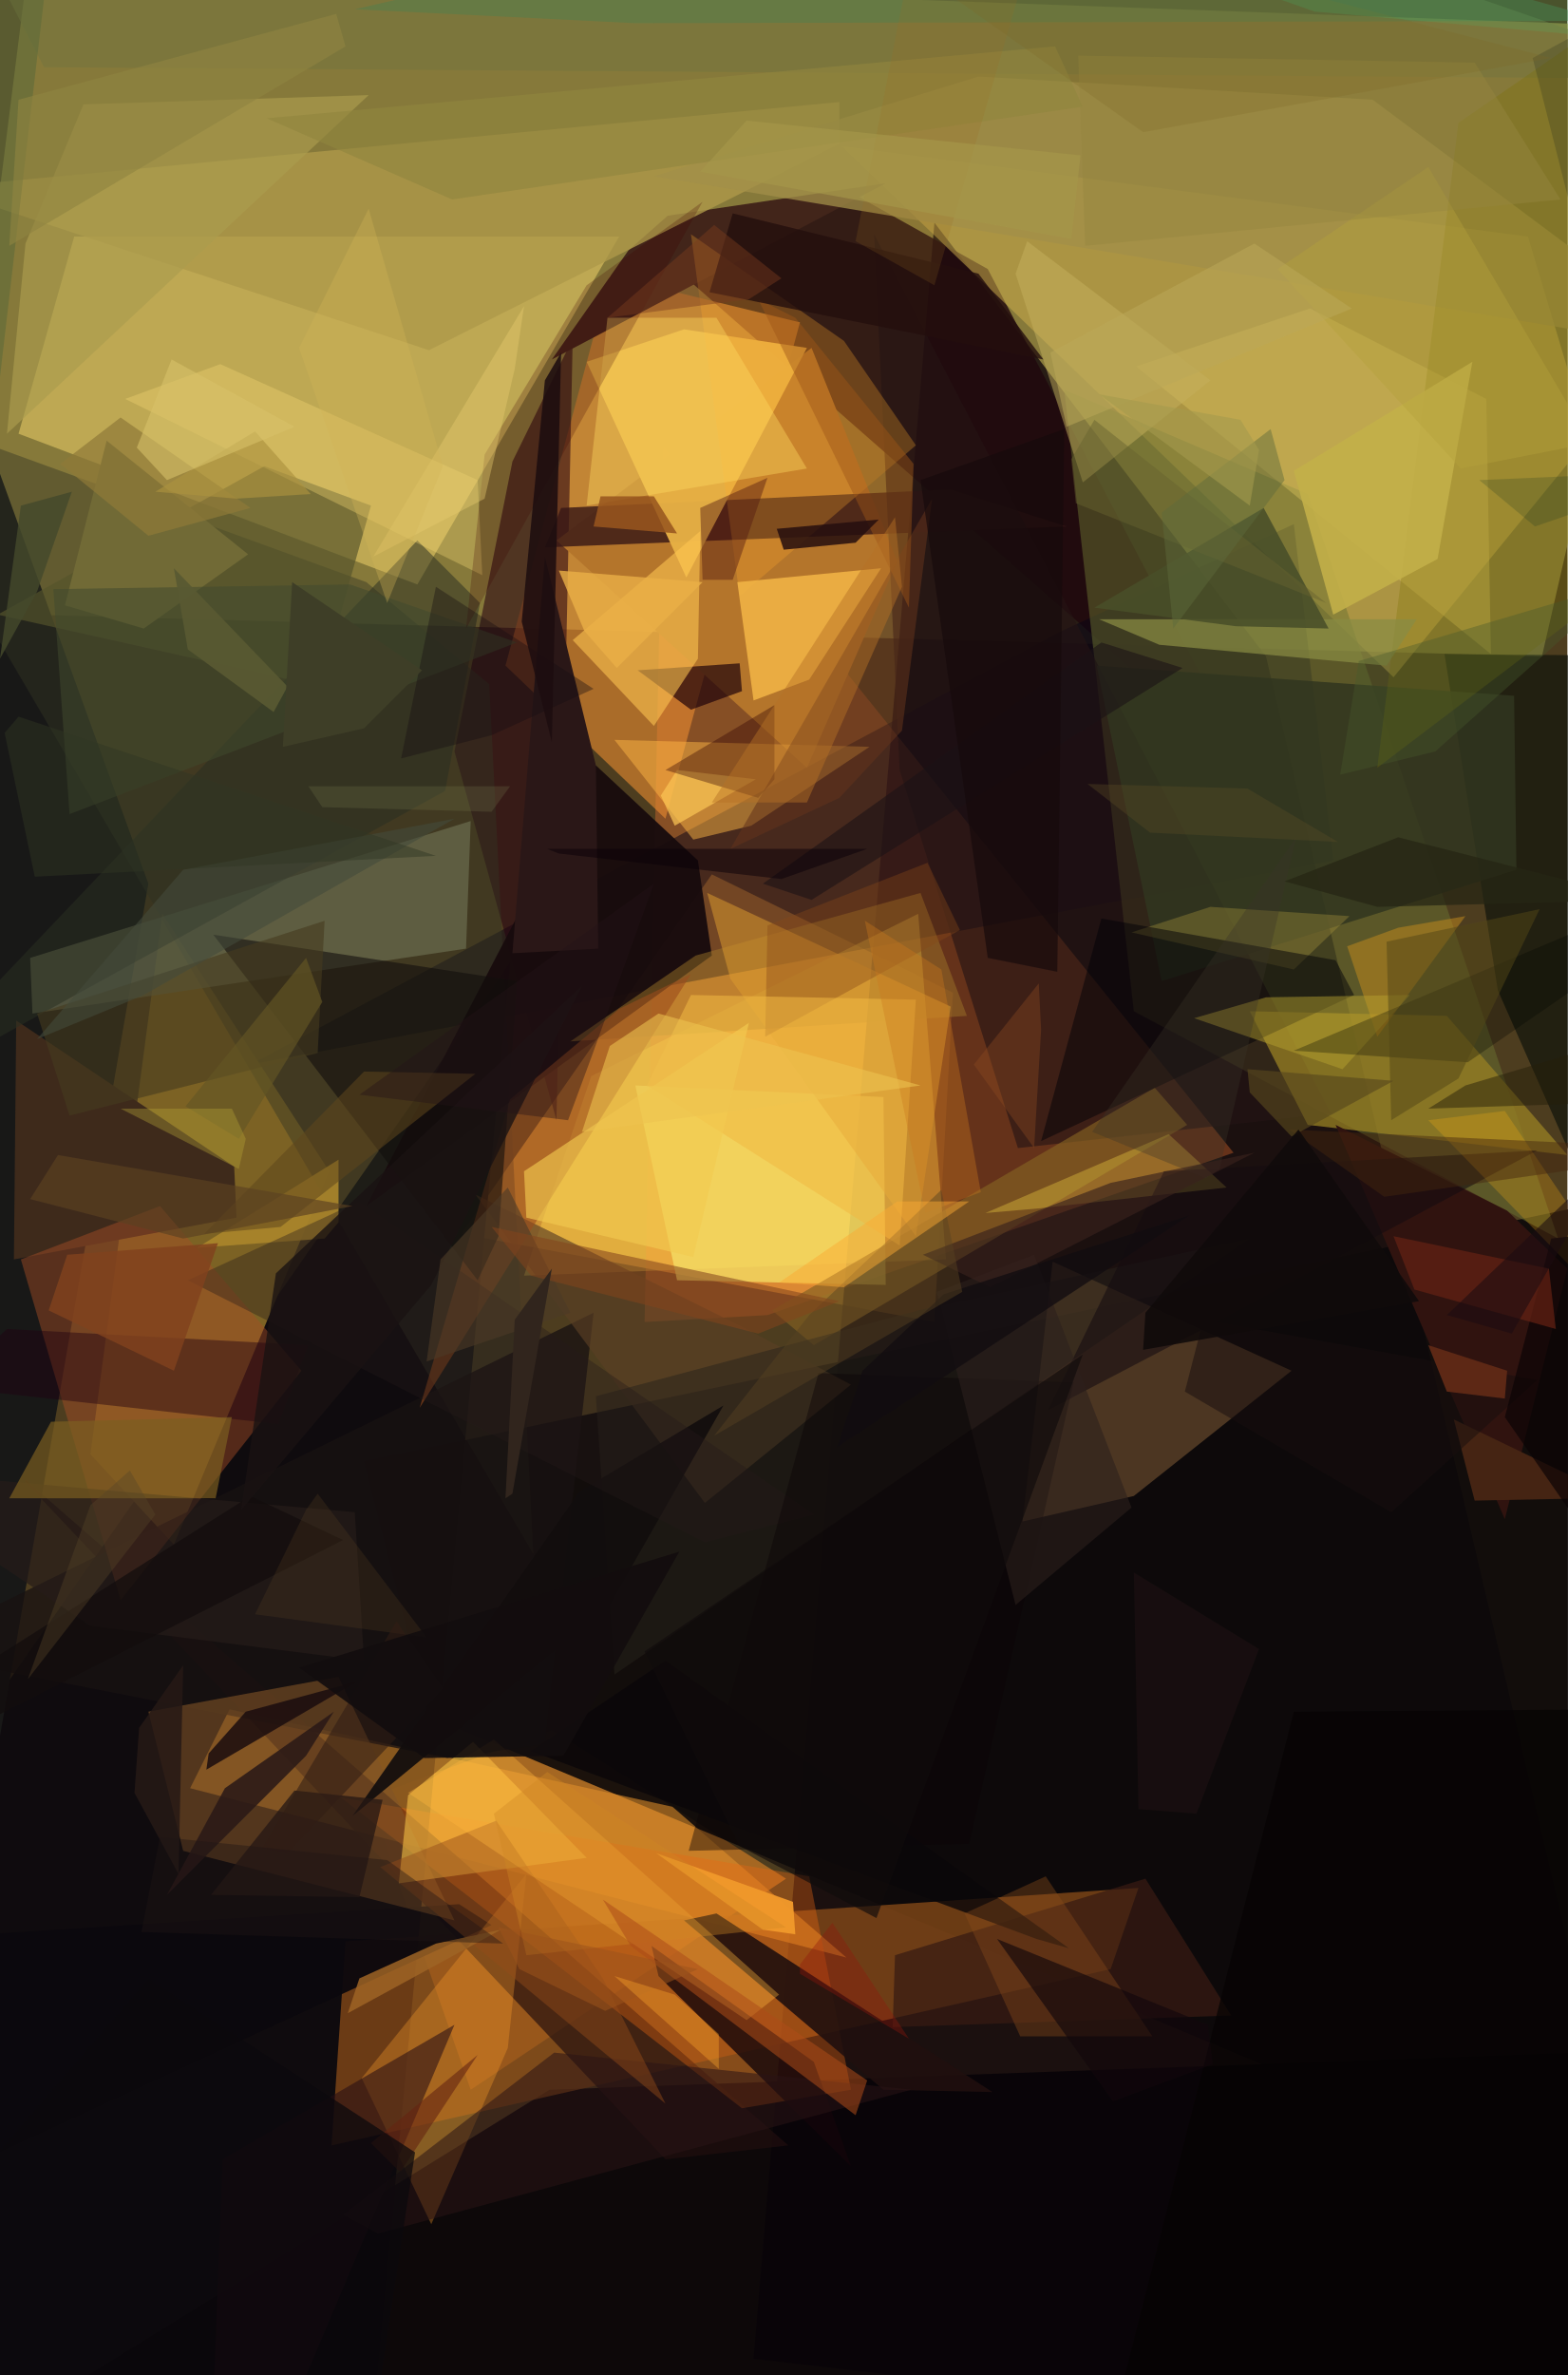
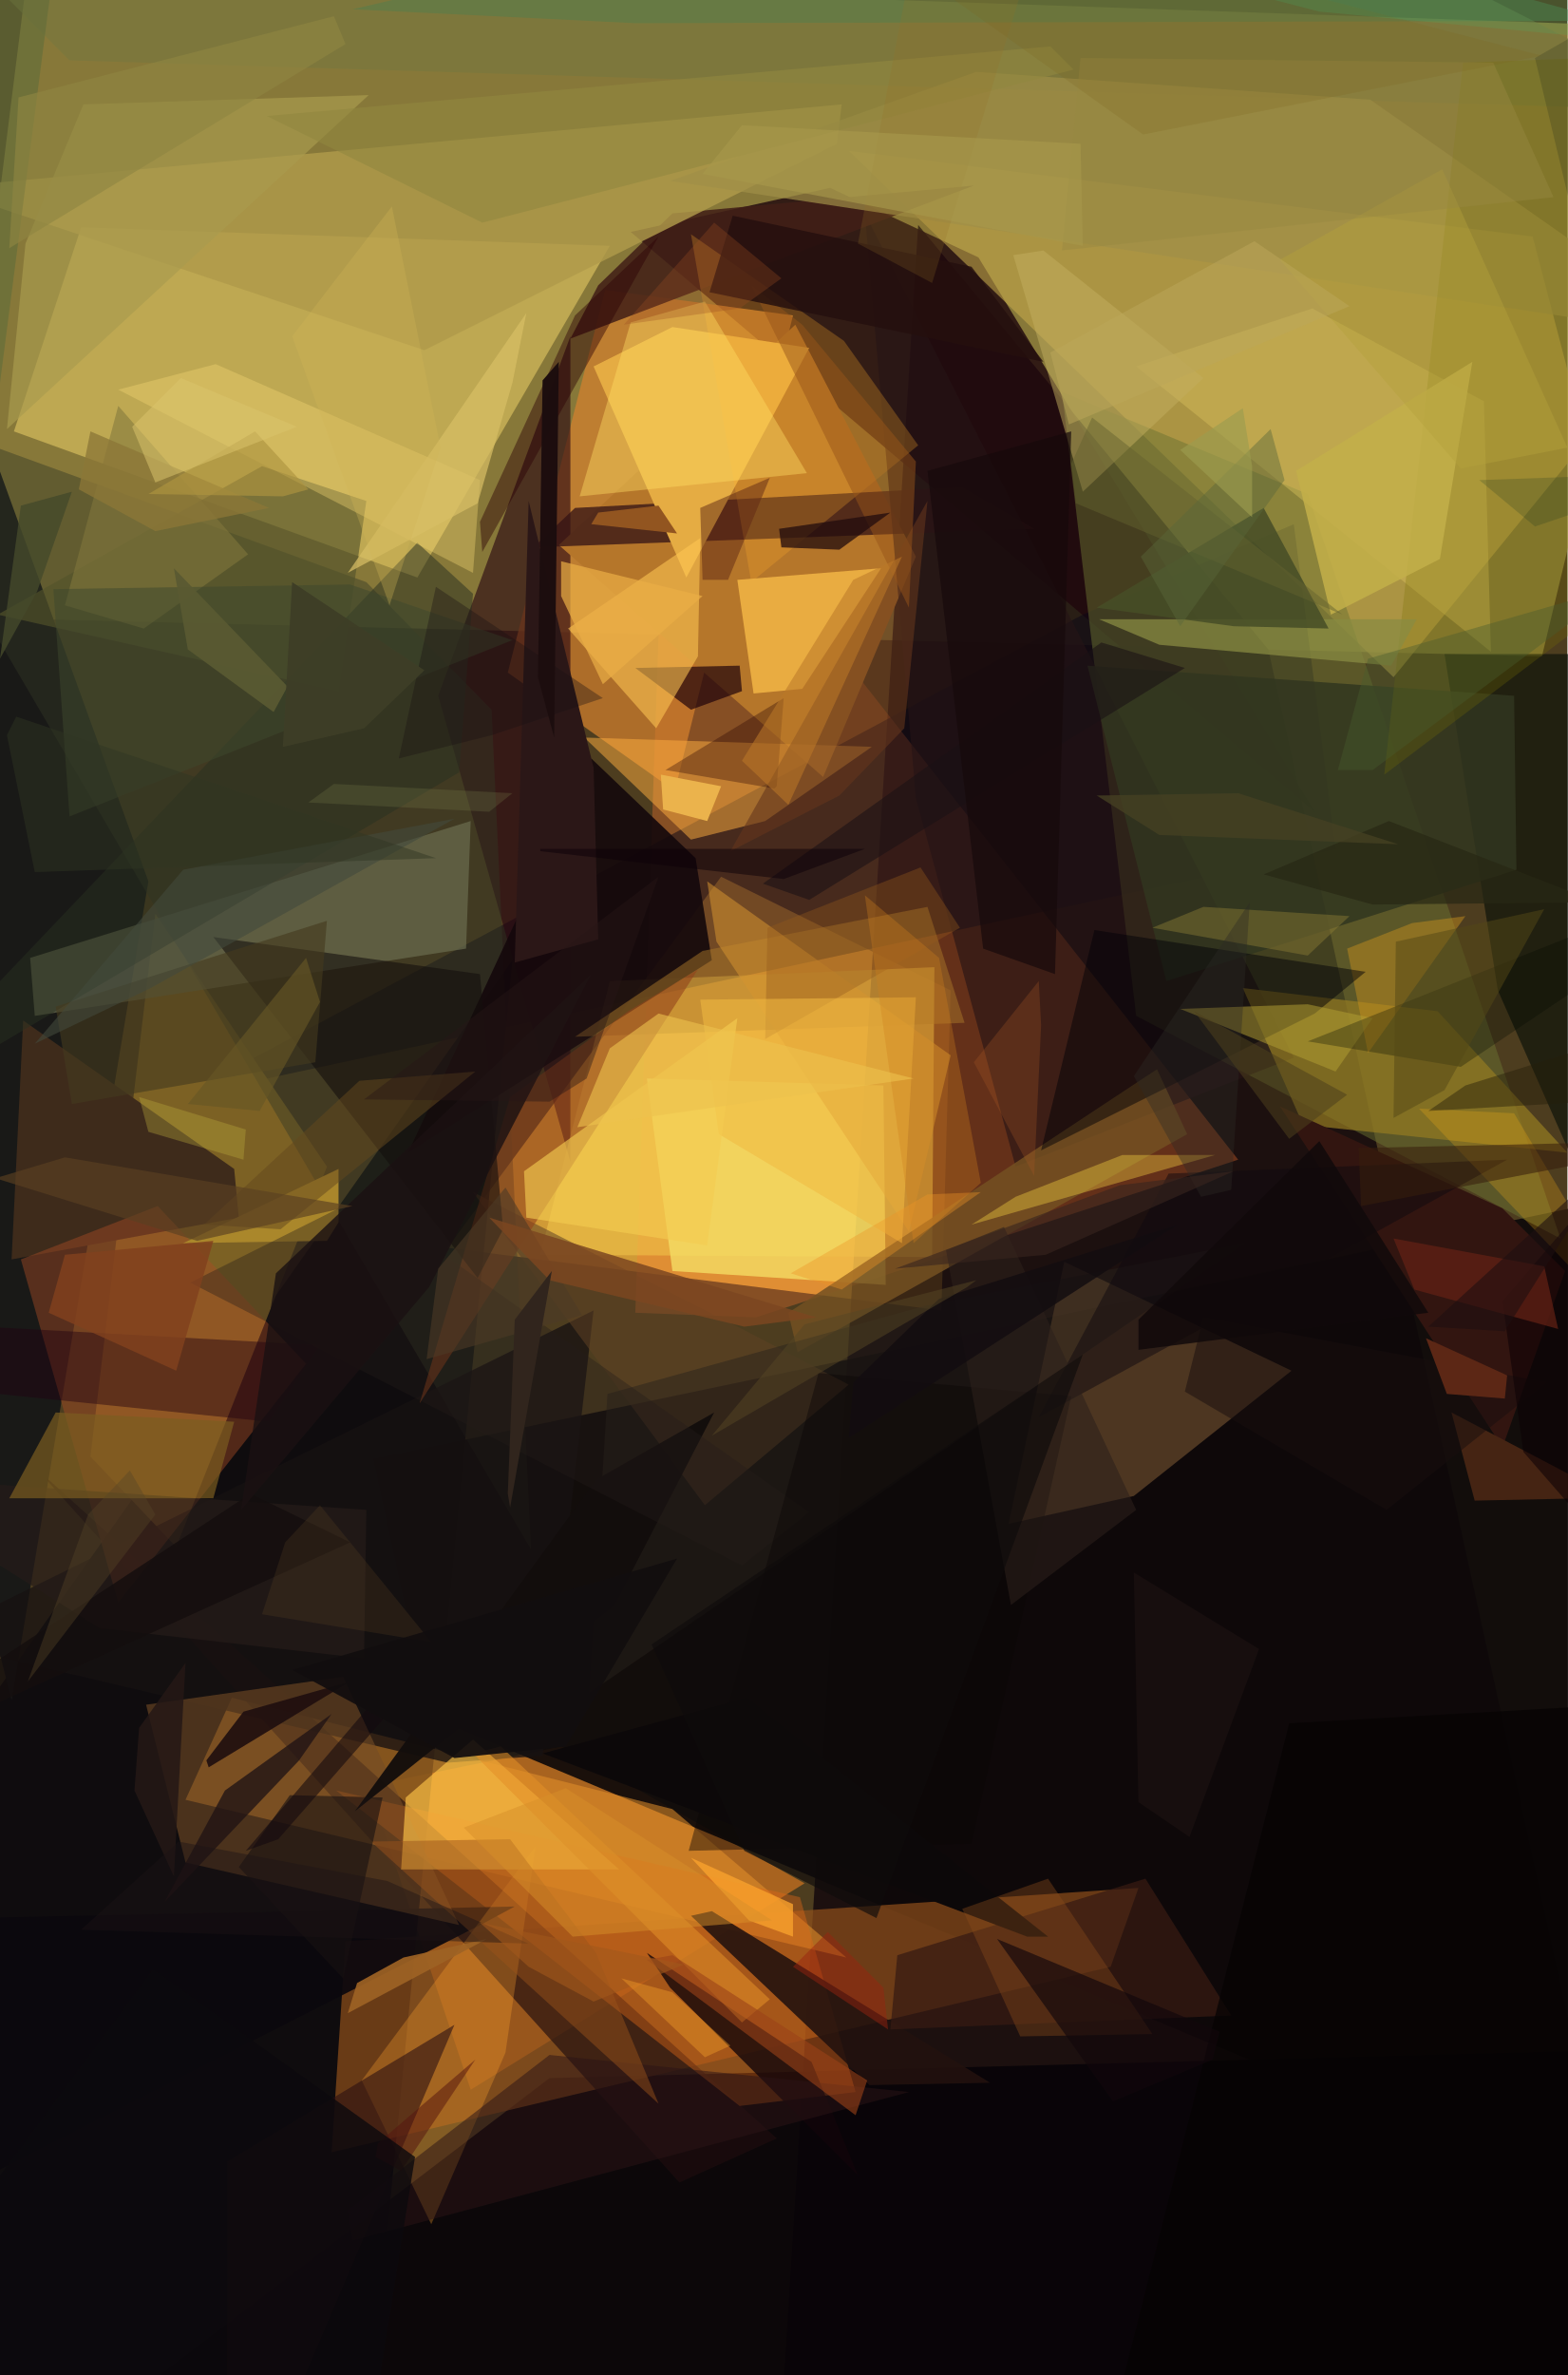
<svg xmlns="http://www.w3.org/2000/svg" width="676" height="1024" viewBox="0 0 169 256">
  <rect width="169" height="256" fill="#4d3d1f" />
-   <polygon points="166.25,70.75 -5.75,66 3,-3.5 181.75,3" fill="#a99e4a" fill-opacity="0.62" />
-   <polygon points="102.75,107 76.75,94.25 49.75,133 100.75,142.5" fill="#ffb33d" fill-opacity="0.722" />
-   <polygon points="182.25,266 136.5,70.75 100.75,24 81.25,254.25" fill="#0e030b" fill-opacity="0.776" />
-   <polygon points="50.75,225.25 84.75,202.5 59.5,186.5 39.75,193.75" fill="#d77f25" fill-opacity="0.639" />
-   <polygon points="55,103.75 39.25,271.25 -13.75,263.75 -15.5,204.75" fill="#0b080d" fill-opacity="0.941" />
-   <polygon points="82.75,141.75 69.5,142.5 71.5,48 133,124.25" fill="#f67430" fill-opacity="0.337" />
-   <polygon points="46.25,185 39.25,157.5 170.75,130 170.75,237" fill="#0c0809" fill-opacity="0.894" />
-   <polygon points="-3,263.75 59.25,225.25 184.5,220.75 166.75,271.5" fill="#080408" fill-opacity="0.925" />
-   <polygon points="135.25,83.75 73.75,29.75 91.75,20.75 106.5,29" fill="#20070d" fill-opacity="0.808" />
-   <polygon points="45,63 2,46.75 8,25.5 66.75,25.5" fill="#efd269" fill-opacity="0.533" />
-   <polygon points="114.5,68 139.5,56.5 143.75,92.75 27,114.75" fill="#070416" fill-opacity="0.49" />
-   <polygon points="65.75,29.75 86.25,34.75 71.75,88.25 54.5,71.75" fill="#ee8e31" fill-opacity="0.576" />
-   <polygon points="90.75,15.75 164.75,25.5 171.25,47.25 150.25,73" fill="#cdae4c" fill-opacity="0.518" />
-   <polygon points="49,81 60,120.75 61.75,36.5 55.25,49.75" fill="#260111" fill-opacity="0.561" />
-   <polygon points="99,98.5 63.75,116 56.5,137.5 102,135.75" fill="#ffd64c" fill-opacity="0.408" />
-   <polygon points="37.25,209.25 35.75,231.25 119.75,212.25 122.75,203.5" fill="#925019" fill-opacity="0.698" />
-   <polygon points="168,133.5 122.25,109 114.75,42 141,53.25" fill="#6a7232" fill-opacity="0.494" />
-   <polygon points="72.5,194.75 91.25,211 20.5,192.75 24.75,184.25" fill="#e2902b" fill-opacity="0.569" />
-   <polygon points="96.75,60.5 87,82.75 60,58.25 87.5,37.5" fill="#b4752b" />
-   <polygon points="9.75,156.75 17.5,98.5 35.5,126.25 18.75,166.5" fill="#7c6224" />
-   <polygon points="-7,31.75 16,95.25 -0.5,190 -9,108" fill="#181817" />
-   <polygon points="110.25,164 113.5,136 139.25,147.75 122.25,161.25" fill="#8c653a" fill-opacity="0.502" />
-   <polygon points="180.5,149.75 161.5,106.75 155.75,70.5 184.5,70.75" fill="#040c07" fill-opacity="0.58" />
-   <polygon points="115,56.75 58.75,59 60.5,54.75 102.5,52.75" fill="#371716" fill-opacity="0.804" />
-   <polygon points="52.75,73.75 57.5,167.5 -15.5,42.75 39.5,62.75" fill="#333624" fill-opacity="0.435" />
-   <polygon points="97,83 109.75,123.75 143.5,120 94.25,25.25" fill="#251415" fill-opacity="0.612" />
-   <polygon points="72,23.25 95.5,19.75 59.5,38.75 67.75,27" fill="#42251a" />
-   <polygon points="156,109.5 169,124.5 141,121.25 134.75,109" fill="#957d23" fill-opacity="0.773" />
-   <polygon points="64.25,82.5 39.5,130 76.75,103 75.25,92.75" fill="#170b0d" fill-opacity="0.953" />
-   <polygon points="2.75,159.5 2.75,159.75 71.75,232.75 85,231.25" fill="#220e0e" fill-opacity="0.667" />
-   <polygon points="93.75,80.5 81,89 74.75,90.5 66.25,79.75" fill="#ffb845" fill-opacity="0.486" />
-   <polygon points="-6.75,20.25 90.5,11 90.5,15.5 46.25,37.75" fill="#ae9949" fill-opacity="0.792" />
-   <polygon points="87,37.5 73.75,35.5 63.25,39 74,62.25" fill="#e7b045" fill-opacity="0.965" />
-   <polygon points="162.25,163.75 144,121.25 162.5,130.5 169,136.75" fill="#30130f" />
-   <polygon points="50.25,102.25 50.75,88.5 3.25,103.25 3.5,109.25" fill="#6f7354" fill-opacity="0.631" />
-   <polygon points="75,103 61.5,112.25 104.25,109.5 99.25,96.25" fill="#a07829" fill-opacity="0.471" />
-   <polygon points="91,36.75 98.75,48 79.75,64.25 74.5,25.25" fill="#ffab2b" fill-opacity="0.278" />
-   <polygon points="163.5,93.75 163.25,75 118.25,71.75 125.25,105.75" fill="#31351f" fill-opacity="0.851" />
-   <polygon points="80,227.25 36.75,193.75 87.25,202.25 91.75,225.25" fill="#e86613" fill-opacity="0.365" />
-   <polygon points="81.25,75.5 87.25,73.25 95,61.25 79.5,62.75" fill="#f0b345" fill-opacity="0.894" />
-   <polygon points="58.75,188 64,141.5 -10.5,178 48.25,189.5" fill="#181111" fill-opacity="0.769" />
-   <polygon points="80,143 51.25,128.75 76,162 91.75,149.25" fill="#5a3f24" fill-opacity="0.647" />
-   <polygon points="184.5,8.5 4.75,7.25 -4.75,-11.25 152.75,-2.5" fill="#73753e" fill-opacity="0.518" />
-   <polygon points="53,207.5 -5,234.25 -9.75,209 49.5,205.25" fill="#0b080d" fill-opacity="0.945" />
-   <polygon points="56.75,202 54.75,220.75 46.5,239.75 39,224" fill="#fc9e2d" fill-opacity="0.329" />
-   <polygon points="70.5,19 184.5,38 148,10.75 105.5,8.25" fill="#a28f48" fill-opacity="0.749" />
-   <polygon points="1.5,135.75 25.5,131.25 25.25,125.75 1.75,110" fill="#3e2a1b" />
-   <polygon points="160.25,43 141.25,33.25 122.5,39.5 160.75,70.5" fill="#dac15c" fill-opacity="0.424" />
-   <polygon points="-0.25,66.25 34.5,74 40,54.5 28.5,50.25" fill="#55542b" fill-opacity="0.659" />
-   <polygon points="87.75,222.25 70.25,209.75 71,213 91.75,233.5" fill="#130509" fill-opacity="0.78" />
-   <polygon points="95.25,118.25 95.5,138.5 73,138 68.5,117" fill="#f4e167" fill-opacity="0.741" />
-   <polygon points="66.75,108.75 55,118.5 45.25,151.75 74.5,105" fill="#9a4c1d" fill-opacity="0.576" />
-   <polygon points="77.25,206.25 73.75,207 95.25,225.25 107,225.5" fill="#200f0e" fill-opacity="0.894" />
-   <polygon points="13,172.5 2.25,135.75 17.25,130 32.5,147.75" fill="#a54c25" fill-opacity="0.459" />
-   <polygon points="180.75,-3 172.25,64.75 148.5,82.75 157.25,13.25" fill="#7b7000" fill-opacity="0.286" />
-   <polygon points="87.75,145 128,121.25 124.5,117.25 83.25,141.25" fill="#836022" fill-opacity="0.667" />
-   <polygon points="19.75,199.5 49,207 36.5,180.75 16,184.5" fill="#815427" fill-opacity="0.6" />
-   <polygon points="125,69.5 149.5,71.75 152.75,66.75 118.5,66.75" fill="#898b43" fill-opacity="0.718" />
-   <polygon points="48,85.25 -12.25,118.5 45,58.25 51.75,65" fill="#293021" fill-opacity="0.518" />
-   <polygon points="55.75,105.75 23,100.75 51.5,138 53.75,133.25" fill="#120e0d" fill-opacity="0.588" />
-   <polygon points="-6,149.5 0.75,143.25 33.25,145 30,153.5" fill="#220012" fill-opacity="0.439" />
-   <polygon points="0.75,46.75 2.75,26.25 9,11.25 39.75,10.25" fill="#aa9b4e" fill-opacity="0.675" />
-   <polygon points="123.5,202.5 96.5,210.75 96.25,218.5 132.75,217.25" fill="#371a13" fill-opacity="0.729" />
-   <polygon points="99,141.25 134.75,133.5 66.25,180.5 64.25,150.5" fill="#27221b" fill-opacity="0.498" />
-   <polygon points="74.5,76.5 68.75,72.25 79.75,71.5 80,74.5" fill="#1c0009" fill-opacity="0.678" />
-   <polygon points="75.25,71 75.5,57.25 61.75,69 70.5,78.25" fill="#ffc653" fill-opacity="0.576" />
-   <polygon points="118.75,69.25 82.25,95.25 87.5,97 127.5,72" fill="#1a1215" fill-opacity="0.58" />
-   <polygon points="158,98.75 150.75,100 145.25,102 148.5,111.75" fill="#c68b1d" fill-opacity="0.498" />
-   <polygon points="29.75,263.75 22.5,271.5 24,232.75 49,218.25" fill="#260d14" fill-opacity="0.557" />
-   <polygon points="13.5,43 52,62 51.5,51.75 23.75,39.25" fill="#f4d773" fill-opacity="0.349" />
-   <polygon points="90.5,86 97.25,78.75 100.5,53.75 78.75,91.5" fill="#63331c" fill-opacity="0.553" />
-   <polygon points="36.5,131.75 35,133.5 21.25,134.5 36.5,125" fill="#aa852b" fill-opacity="0.914" />
-   <polygon points="9.75,175.25 39.25,179 38.25,163 -15.5,158.25" fill="#251c19" fill-opacity="0.706" />
-   <polygon points="116.75,52 130.5,41 110.75,26 109.5,29.5" fill="#c5b05f" fill-opacity="0.482" />
-   <polygon points="23.25,161.5 1,161.5 5.5,153.25 25,152.75" fill="#7c5e21" fill-opacity="0.69" />
-   <polygon points="34.25,113.5 35,99.25 4,109.25 7.5,120.25" fill="#453b1e" fill-opacity="0.6" />
-   <polygon points="174.75,259.75 173.75,184.25 139.5,184.5 119.25,264" fill="#060304" fill-opacity="0.725" />
-   <polygon points="106.25,130.75 126,122.25 132.25,128 112,130.25" fill="#ffe045" fill-opacity="0.322" />
-   <polygon points="76.25,96.25 78.75,105.5 98.75,133.25 102.5,108.5" fill="#dc9b30" fill-opacity="0.518" />
-   <polygon points="129.25,143.5 165.75,124 125.5,126.25 113,152" fill="#150b10" fill-opacity="0.569" />
-   <polygon points="63.25,200.25 43,203 44,193.5 51,187.75" fill="#fbc546" fill-opacity="0.569" />
-   <polygon points="105,114.75 112,106 112.25,111 111.5,123.75" fill="#8d4c21" fill-opacity="0.38" />
-   <polygon points="71.25,85.75 73,83 81.5,84 72.75,89" fill="#fac353" fill-opacity="0.733" />
-   <polygon points="38,195.75 62.5,160.75 78,151.5 65.75,173" fill="#120d0d" fill-opacity="0.925" />
-   <polygon points="83.5,76 83.5,84 81.75,86 71.75,83" fill="#2f0000" fill-opacity="0.365" />
-   <polygon points="76,166.25 87.75,163.25 38.75,129.5 20.25,138" fill="#251a19" fill-opacity="0.369" />
-   <polygon points="59.75,221.25 98.25,225.25 40.75,240.75 37,238.75" fill="#2a1316" fill-opacity="0.537" />
-   <polygon points="122,100.5 130.5,97.75 145.5,98.75 139.5,104.5" fill="#a08e39" fill-opacity="0.388" />
-   <polygon points="115.75,149 88.25,148 74.25,199.5 104.5,198.75" fill="#0a0406" fill-opacity="0.416" />
-   <polygon points="26.75,59.75 11.5,47.5 7,65.25 15.5,67.75" fill="#716a36" fill-opacity="0.98" />
-   <polygon points="7.5,87.75 55.75,69.25 37.75,63 5.75,63.5" fill="#40492e" fill-opacity="0.533" />
-   <polygon points="144,103.5 146,107.25 112.25,123 118.75,99" fill="#010008" fill-opacity="0.486" />
-   <polygon points="87,50.5 63.25,54.5 65.5,34.25 77.25,34.25" fill="#ffdb61" fill-opacity="0.392" />
-   <polygon points="81.75,32.25 98,65.5 98.5,50 85.75,34.25" fill="#9e5517" fill-opacity="0.451" />
-   <polygon points="52.25,49 50.25,67.75 75.75,21.75 63.25,30.75" fill="#3e0200" fill-opacity="0.231" />
-   <polygon points="136.5,107.5 152,107.25 144.75,115.25 128.75,109.75" fill="#b8a330" fill-opacity="0.467" />
-   <polygon points="154,120.75 180.5,148 181,147.5 162.25,119.75" fill="#ffb313" fill-opacity="0.243" />
-   <polygon points="71.75,226.75 41,201.25 53.5,196.25 65,213.25" fill="#934c1a" fill-opacity="0.455" />
-   <polygon points="173.25,2.25 68.5,2.5 38.25,1 110,-15.5" fill="#4b7e4f" fill-opacity="0.435" />
-   <polygon points="58.75,60 55.25,102.75 64.5,102.25 64.25,82.5" fill="#2a1717" />
-   <polygon points="146.5,71.25 175.25,62.75 154.75,81 144.5,83.5" fill="#475a2d" fill-opacity="0.373" />
-   <polygon points="39.25,115.5 22,133 30.25,132.25 51.25,115.75" fill="#5f461d" fill-opacity="0.545" />
-   <polygon points="109.5,173 101,139.25 111.5,135.25 122,162.5" fill="#2c201c" fill-opacity="0.576" />
-   <polygon points="41.25,194 38.75,204.5 22.75,204.25 31.75,193" fill="#261814" fill-opacity="0.769" />
-   <polygon points="53,79.25 43.25,81.75 47,63.25 64,74.25" fill="#140d11" fill-opacity="0.369" />
-   <polygon points="103.5,100.25 82.5,111.75 82.75,99.75 100,93" fill="#874918" fill-opacity="0.38" />
-   <polygon points="156.75,153 159,161.75 171.25,161.5 170.75,159.75" fill="#452413" />
-   <polygon points="15.5,107.25 49,88.25 19.75,93.75 4,112" fill="#434a3b" fill-opacity="0.584" />
-   <polygon points="75.75,62.75 66.5,72 63,68 60.25,61.5" fill="#eaaf46" fill-opacity="0.8" />
-   <polygon points="139.5,50.75 158.75,39 155,60.25 143.75,66.25" fill="#c2af49" fill-opacity="0.894" />
-   <polygon points="94.75,56 83.75,57 84.5,59.25 92.25,58.5" fill="#260f0e" fill-opacity="0.855" />
-   <polygon points="98.75,107.75 97,134.25 69.75,117 74.5,107.25" fill="#f1b943" fill-opacity="0.549" />
-   <polygon points="133.25,67.5 143.25,67.75 136.25,54.75 118,65.5" fill="#484e28" fill-opacity="0.875" />
-   <polygon points="111.75,209 57.25,188.75 71.75,179 115.25,210" fill="#0b0709" fill-opacity="0.812" />
-   <polygon points="130,127 117.75,122 139.75,90.25 131.5,126" fill="#3a3427" fill-opacity="0.337" />
-   <polygon points="139.5,113.25 182.75,95 173.5,104 158.25,114.5" fill="#000500" fill-opacity="0.29" />
-   <polygon points="84,215 80.5,217.75 44,193.25 53.25,187.5" fill="#ffb63c" fill-opacity="0.369" />
-   <polygon points="114.75,46.25 114,104.75 106.5,103.25 99.25,51.75" fill="#16090b" fill-opacity="0.667" />
-   <polygon points="105.75,128.5 101.5,104.5 93.25,99.25 99.75,130.75" fill="#ca791d" fill-opacity="0.361" />
-   <polygon points="82.75,51.5 75.5,54.75 75.75,62.5 79,62.5" fill="#521911" fill-opacity="0.431" />
-   <polygon points="26.5,184.5 38.5,181.25 22.25,190.75 22.5,189" fill="#190b0e" fill-opacity="0.831" />
-   <polygon points="27,161.25 37,166 -14.75,192.25 -14.5,187.5" fill="#120d0d" fill-opacity="0.733" />
-   <polygon points="28.75,12.75 48.75,21.5 116.75,11.5 113.75,5" fill="#90863f" fill-opacity="0.631" />
-   <polygon points="5.75,-8.75 -12.75,-8.25 -8.75,39.25 -2.75,64.25" fill="#616c39" fill-opacity="0.651" />
-   <polygon points="165.75,148.75 150,163 127.75,150 129.75,142.25" fill="#180e0f" fill-opacity="0.514" />
-   <polygon points="62.75,106.25 46.5,138.5 26,162.75 29.75,137.25" fill="#1a1212" fill-opacity="0.792" />
-   <polygon points="16,57.75 27,54.75 13,45 6.5,50" fill="#8f7a38" fill-opacity="0.702" />
-   <polygon points="112.5,38.75 76.5,31.5 79,23 105.5,29.5" fill="#240e0d" fill-opacity="0.796" />
-   <polygon points="148.5,97.75 177.25,97 150.75,90.25 138.5,95" fill="#262614" fill-opacity="0.733" />
-   <polygon points="33,103.25 34.75,108 25.75,122.75 20,119.25" fill="#645624" fill-opacity="0.647" />
-   <polygon points="34.25,161 33,162.75 27.5,174 46,176.5" fill="#5f4626" fill-opacity="0.235" />
-   <polygon points="36,184.5 24.25,192.75 18,204.25 33,189.25" fill="#2a1916" fill-opacity="0.867" />
-   <polygon points="112.75,202.25 104,206.25 110,219.5 124.25,219.5" fill="#894b1c" fill-opacity="0.388" />
-   <polygon points="85.75,208.5 85.5,205 70.75,199.75 82.25,208" fill="#f1992b" fill-opacity="0.961" />
-   <polygon points="9.75,162.25 14,158.5 16.75,163.25 3,181" fill="#584627" fill-opacity="0.384" />
-   <polygon points="55.5,39.75 56.5,33 40.25,60 52.25,53.75" fill="#e8cd70" fill-opacity="0.396" />
-   <polygon points="56.25,67 59.5,80 60.5,38 58.75,41" fill="#1d0d0f" fill-opacity="0.875" />
-   <polygon points="54,208 47,209.5 38.75,213.25 37.5,217" fill="#9e6425" fill-opacity="0.843" />
-   <polygon points="56.75,131.25 56.5,126.25 80.75,110.25 74.75,135.5" fill="#f2cb51" fill-opacity="0.627" />
-   <polygon points="165.25,6.25 180,-1.75 184,34 169.75,24" fill="#212b1e" fill-opacity="0.227" />
-   <polygon points="61.5,141.5 46,146.75 47.5,135.75 54.75,128" fill="#4b3926" fill-opacity="0.612" />
-   <polygon points="25,119.5 13,119.5 25.75,126 26.5,122.75" fill="#b4a036" fill-opacity="0.38" />
-   <polygon points="80.75,32.25 84.25,30 77,24.25 65.5,34.25" fill="#7b3b1e" fill-opacity="0.443" />
-   <polygon points="130.25,218.25 107.5,209 120,226.5 130.75,222.5" fill="#12070c" fill-opacity="0.643" />
-   <polygon points="150,120.75 157.25,116.25 166,98 149.5,101.5" fill="#534717" fill-opacity="0.502" />
-   <polygon points="27.5,46.5 33.5,53.25 25.5,53.75 16.75,53" fill="#ac923e" fill-opacity="0.647" />
-   <polygon points="42.75,174.75 47.75,182 31,199.75 28.25,199.25" fill="#311d14" fill-opacity="0.565" />
-   <polygon points="119.75,127.5 135.25,124.25 106.75,138.75 99.5,135.25" fill="#38221d" fill-opacity="0.643" />
-   <polygon points="165.5,56.75 180,51.75 182.5,50.75 159.5,51.75" fill="#002820" fill-opacity="0.18" />
-   <polygon points="157.5,50.5 137.75,29 154,18 171.5,47.75" fill="#b5a03c" fill-opacity="0.412" />
-   <polygon points="113,-11.5 100,-13.5 92.25,26 100.75,30.75" fill="#9a6f25" fill-opacity="0.188" />
-   <polygon points="101.75,139.5 93,147.75 90.25,156 128.25,131" fill="#120c10" fill-opacity="0.773" />
-   <polygon points="162.25,152.75 167.25,133.5 180.75,132 184.25,184.5" fill="#0b0305" fill-opacity="0.686" />
-   <polygon points="150.25,133.25 167,136.75 167.75,143.25 152.5,139" fill="#652214" fill-opacity="0.694" />
-   <polygon points="159,6.75 116.25,6 117,26.5 168.25,21.5" fill="#958640" fill-opacity="0.451" />
-   <polygon points="19.25,202 19.75,179.5 15,186.25 14.5,193.25" fill="#261916" fill-opacity="0.847" />
-   <polygon points="156,141.75 173.5,125 170.25,131 163,143.75" fill="#1c0c10" fill-opacity="0.565" />
-   <polygon points="47,92.25 3.75,94.5 0.5,79 2,77.25" fill="#303623" fill-opacity="0.467" />
-   <polygon points="115.5,49.5 116,54.25 143,65 118,45.25" fill="#676330" fill-opacity="0.471" />
-   <polygon points="19.75,133.5 3.25,129.25 6.25,124.5 38,130" fill="#5b4121" fill-opacity="0.651" />
-   <polygon points="53.25,195.5 56.75,210.75 84.75,207.75 59,191" fill="#ce8625" fill-opacity="0.373" />
-   <polygon points="154,119.5 158,117 172.25,112.75 184.5,118.5" fill="#251e09" fill-opacity="0.475" />
-   <polygon points="154,145 156,150 162.25,150.75 162.5,147.75" fill="#5d2815" />
-   <polygon points="32.25,37.5 41.75,65 47.75,50.25 39.75,22.5" fill="#d2b457" fill-opacity="0.329" />
-   <polygon points="31.75,46 18.5,38.75 14.75,48.25 18,51.75" fill="#d8c169" fill-opacity="0.584" />
-   <polygon points="75.5,18.5 80.5,13 116.5,16.75 115.5,25.75" fill="#a5974a" fill-opacity="0.686" />
-   <polygon points="77,154.75 87.25,141.75 101.5,128.25 103.75,139.25" fill="#574121" fill-opacity="0.463" />
-   <polygon points="57.25,137.5 81.75,143.75 90.5,140.25 53,132.25" fill="#83441c" fill-opacity="0.553" />
-   <polygon points="1,26.5 37.25,5 36.25,1.5 2,10.75" fill="#8f8441" fill-opacity="0.624" />
-   <polygon points="115,46 113.25,38 135.25,26.25 145.75,33.25" fill="#bba759" fill-opacity="0.525" />
-   <polygon points="124,89.75 117.25,84.5 134.5,85 144.25,90.75" fill="#5b4d27" fill-opacity="0.357" />
-   <polygon points="93.5,224.25 65,204.75 68,209.75 92.25,228" fill="#ac4c19" fill-opacity="0.545" />
-   <polygon points="129,195.5 135.75,177.75 122.25,169.5 122.75,195" fill="#180e0f" fill-opacity="0.949" />
-   <polygon points="60.25,92 84.25,94.75 93.5,91.5 59,91.5" fill="#0b0008" fill-opacity="0.51" />
-   <polygon points="181,123.75 180.75,124.5 149.25,129 139,121.75" fill="#44270e" fill-opacity="0.455" />
-   <polygon points="18.75,147.75 5.25,141.25 7.25,135.25 23.5,134" fill="#80421e" fill-opacity="0.827" />
-   <polygon points="79.75,199 94.5,206.75 116.75,146 69.5,178" fill="#100b0b" fill-opacity="0.651" />
-   <polygon points="123.25,14.25 82.75,-14.5 84.75,-15.25 167.25,6.25" fill="#7e6724" fill-opacity="0.227" />
-   <polygon points="76.75,86.5 96.5,55.75 97.25,63.25 87,86.5" fill="#b67225" fill-opacity="0.463" />
-   <polygon points="59.5,136.75 55.25,161 54.5,161.5 55.5,142.25" fill="#31251d" />
-   <polygon points="38.75,118 61.25,120.75 63.75,114 70.5,95.25" fill="#251417" fill-opacity="0.396" />
-   <polygon points="53,87.5 34.75,87 33.25,84.75 55,84.75" fill="#7b814e" fill-opacity="0.231" />
-   <polygon points="40,231 51.5,221.5 43.25,234 43,234" fill="#642512" fill-opacity="0.592" />
-   <polygon points="71,109.25 99.25,117 62.75,122 65.75,112.75" fill="#eec450" fill-opacity="0.569" />
-   <polygon points="44.75,232 16,213.25 -15.5,249.75 38.75,271.5" fill="#0b090d" fill-opacity="0.737" />
-   <polygon points="86.25,211.75 86.25,212.75 98,219.75 89.75,207.25" fill="#90160d" fill-opacity="0.369" />
-   <polygon points="15.25,208.25 54.25,209.5 41.75,200.5 17.25,198" fill="#201616" fill-opacity="0.404" />
-   <polygon points="70.5,53.5 73,57.5 64,56.75 64.75,53.5" fill="#97561f" fill-opacity="0.867" />
-   <polygon points="4,63.75 7.75,53 2.25,54.5 0,71" fill="#44492b" fill-opacity="0.812" />
-   <polygon points="56,212.25 65.25,216.75 75.25,212.25 53.75,207.75" fill="#9c531b" fill-opacity="0.533" />
-   <polygon points="125.25,55.25 137,46.25 138.5,51.75 126.5,67.75" fill="#5d6a3c" fill-opacity="0.463" />
-   <polygon points="104.5,129.5 91,138.75 84,138.25 96.75,129.5" fill="#fba933" fill-opacity="0.478" />
-   <polygon points="141.75,1.25 184.5,5 158.25,-15.5 99.75,-13.5" fill="#3cd47e" fill-opacity="0.149" />
-   <polygon points="77.5,219.25 77.5,223 66.25,213 72.75,215" fill="#fda72c" fill-opacity="0.38" />
-   <polygon points="134.75,117.75 134.5,115.25 150.25,116.5 139.25,122.5" fill="#57471d" fill-opacity="0.635" />
-   <polygon points="20.25,70 29.5,76.75 31,74 18.75,61.25" fill="#595932" fill-opacity="0.925" />
-   <polygon points="123.25,145.5 123.5,141.5 140,121.75 153,140.25" fill="#100a0a" fill-opacity="0.898" />
-   <polygon points="31.5,62.75 45.5,72.25 39.25,78.5 30.5,80.5" fill="#3e3e27" />
-   <polygon points="45.75,189.5 60.75,189.25 73.25,167.25 32.25,179.75" fill="#120d0e" fill-opacity="0.906" />
-   <polygon points="134.75,54.5 118.5,42.5 133.75,45.25 135.75,48.5" fill="#a49a4c" fill-opacity="0.592" />
+   <polygon points="166.25,70.75 -5.75,66.5 3,-3.25 182.5,3" fill="#a99b48" fill-opacity="0.627" />
+   <polygon points="102.5,106.75 77.75,94.5 48.25,134.5 101.5,141.25" fill="#fbb83d" fill-opacity="0.753" />
+   <polygon points="180.75,271 136.75,70 99,24.25 84.5,256.75" fill="#0e030b" fill-opacity="0.769" />
+   <polygon points="50.75,225.25 86.75,203 60.5,188.25 39.75,192.5" fill="#dc7a20" fill-opacity="0.635" />
+   <polygon points="55.25,103.5 38.75,271 -13.75,263.75 -15.5,203.75" fill="#00000a" fill-opacity="0.808" />
+   <polygon points="81.5,142 68.5,141.5 71.75,46.5 133.5,125" fill="#fe7731" fill-opacity="0.318" />
+   <polygon points="46.25,185 40.25,157.25 170.5,130 170.5,237" fill="#0d0809" fill-opacity="0.91" />
+   <polygon points="1.5,268 59.25,224 182.75,220.75 167.75,271.5" fill="#080408" fill-opacity="0.929" />
+   <polygon points="141.75,87.5 68,25 89.5,20.25 105.5,27.75" fill="#1f070d" fill-opacity="0.812" />
+   <polygon points="45,62.25 1.5,46.5 8.75,24.5 65.75,26.5" fill="#f0d36a" fill-opacity="0.525" />
+   <polygon points="116.75,66.25 139.5,56.5 144,91.5 19.5,118.25" fill="#0a0616" fill-opacity="0.51" />
+   <polygon points="65.25,31.25 85.5,34 72.75,85.25 54.75,72.5" fill="#d4812d" fill-opacity="0.71" />
+   <polygon points="91.5,16.25 165.25,25.5 171,47.5 150.25,73" fill="#c5aa4a" fill-opacity="0.58" />
+   <polygon points="47.25,75 61.5,125.25 61.5,36.25 56.5,49.75" fill="#280411" fill-opacity="0.612" />
+   <polygon points="100.75,104.25 65.75,105.75 58.25,135.25 100.5,135.5" fill="#f2c94d" fill-opacity="0.529" />
+   <polygon points="37.25,209.25 35.75,232 119.75,212 122.75,203.5" fill="#91501a" fill-opacity="0.69" />
+   <polygon points="168.25,133.5 122.5,109.5 114.5,42.25 141,53.25" fill="#6a7231" fill-opacity="0.49" />
+   <polygon points="72.5,195 91.25,211 20,194 25,183" fill="#e3902a" fill-opacity="0.549" />
+   <polygon points="98.75,60 88.75,83.75 60.25,58.75 85.75,35" fill="#b5762a" />
+   <polygon points="9.75,157 16.75,98.5 35.25,125.75 19,166.75" fill="#7c6124" />
+   <polygon points="-7,31.5 16,95 1.25,183.25 -15.5,117.75" fill="#191917" />
+   <polygon points="108.75,164.25 114.75,136 139.25,147.75 122.25,161.25" fill="#8c643a" fill-opacity="0.502" />
+   <polygon points="180.5,149.75 161.5,106.75 155.75,70.5 184.5,70.5" fill="#091009" fill-opacity="0.631" />
+   <polygon points="111.5,57 57.5,59 62,54.75 103.75,52.5" fill="#331214" fill-opacity="0.749" />
+   <polygon points="53,76.5 57.25,167 -15.5,42.75 39.5,62.75" fill="#343725" fill-opacity="0.435" />
+   <polygon points="98.75,86 109.5,125.75 139.5,114 93.25,23" fill="#251415" fill-opacity="0.624" />
+   <polygon points="72.5,23 105,20 61.5,36.5 64.5,30.75" fill="#421f17" fill-opacity="0.859" />
+   <polygon points="155,109 169,124.25 140.5,121.25 134,106.5" fill="#927922" fill-opacity="0.729" />
+   <polygon points="63.75,81.75 44,124.25 76.75,103.5 75,92.5" fill="#14080c" fill-opacity="0.91" />
+   <polygon points="5.25,159.5 5,159.5 73.25,235.25 83.75,230.5" fill="#200d0e" fill-opacity="0.651" />
+   <polygon points="94,80.5 82.5,88.5 74.5,90.5 63,79.5" fill="#ffaf40" fill-opacity="0.506" />
+   <polygon points="-6.5,20.25 90.75,11.25 90.25,15.5 45.75,37.75" fill="#af9a4a" fill-opacity="0.827" />
+   <polygon points="87.25,37.5 72.5,35.25 64,39.5 74,62.25" fill="#e5ac43" />
+   <polygon points="162,156 138,119.25 162,130.25 168.75,137" fill="#321510" />
+   <polygon points="50.25,102.25 50.75,88.5 3.25,103.25 3.75,109.5" fill="#6c7051" fill-opacity="0.667" />
+   <polygon points="75.75,102.5 62,111.75 104,110.25 100,97.75" fill="#aa7729" fill-opacity="0.498" />
+   <polygon points="91,36.75 99,48 81,62.75 74.5,25.25" fill="#ffac2b" fill-opacity="0.263" />
+   <polygon points="163.5,93.75 163.25,75 117.25,71.75 125.75,105.75" fill="#31361f" fill-opacity="0.843" />
+   <polygon points="79.75,227 36.25,193 86.25,204.5 92.25,225.5" fill="#df6717" fill-opacity="0.424" />
+   <polygon points="81.25,74.75 86.5,74.25 95,61.25 79.5,62.5" fill="#ebae42" fill-opacity="0.973" />
+   <polygon points="58.5,189.25 64,141.25 -8,176.75 48.25,190" fill="#171111" fill-opacity="0.769" />
+   <polygon points="80,143.25 51,128.5 76,162.25 91.5,149.25" fill="#5e4124" fill-opacity="0.541" />
+   <polygon points="184.5,12 7.5,6.5 -5.5,-6.5 153.5,-3.75" fill="#73773f" fill-opacity="0.529" />
+   <polygon points="52.25,207.25 -3.75,235.75 -3.5,206.75 55.5,205.5" fill="#0b080d" fill-opacity="0.922" />
+   <polygon points="57.75,199 54.5,221.25 46.5,239.75 39,224.25" fill="#ffa32f" fill-opacity="0.306" />
+   <polygon points="72.25,19.5 184.5,36.5 147.75,10.75 105.25,7.75" fill="#a08f47" fill-opacity="0.702" />
+   <polygon points="1.25,135.75 25.75,131.25 25.25,126 2.5,110" fill="#3e2b1b" />
+   <polygon points="160,43.25 141.5,33.25 122.5,39.5 160.75,70.25" fill="#dac15c" fill-opacity="0.424" />
+   <polygon points="-0.25,66.25 36.5,74.5 39.5,54 28.25,50.25" fill="#54532b" fill-opacity="0.639" />
+   <polygon points="87.5,222.25 69.75,210.5 72.25,214.25 92.5,234.5" fill="#110509" fill-opacity="0.78" />
+   <polygon points="95.25,117 95.5,138.5 72.5,137 69.75,116.25" fill="#f4de65" fill-opacity="0.773" />
+   <polygon points="67.75,109 55,118.25 45.25,151.25 75.25,104.5" fill="#91421b" fill-opacity="0.584" />
+   <polygon points="76.75,206 74.5,206.5 93.75,224.75 106.75,224.5" fill="#22110e" fill-opacity="0.886" />
+   <polygon points="12.75,172.75 2.25,135.75 17,130 33,147" fill="#a94d26" fill-opacity="0.439" />
+   <polygon points="184.5,5.75 172.75,65.75 149.25,83.5 157.75,6.75" fill="#796f00" fill-opacity="0.271" />
+   <polygon points="86,145.75 128,122.25 124.75,115.25 85,141.5" fill="#735021" fill-opacity="0.851" />
+   <polygon points="20,200.75 49.5,207.5 37,180.75 15.75,183.75" fill="#744b25" fill-opacity="0.6" />
+   <polygon points="125,69.5 150,71.75 152.75,66.75 118.5,66.75" fill="#888b42" fill-opacity="0.733" />
+   <polygon points="49.5,83.25 -14.75,121.25 45,58.5 51,64" fill="#293021" fill-opacity="0.506" />
+   <polygon points="51.75,105 23,101 51.5,137.75 54.25,132.5" fill="#130e0c" fill-opacity="0.584" />
+   <polygon points="-7.5,149.5 -1.75,143 34.5,145 29,153.25" fill="#220012" fill-opacity="0.439" />
+   <polygon points="0.75,46.25 2.75,26.25 9,11.25 39.75,10.25" fill="#a99a4e" fill-opacity="0.686" />
+   <polygon points="123.5,202.5 96.75,210.75 96,218.75 132.75,217.25" fill="#371a13" fill-opacity="0.733" />
+   <polygon points="99.75,140.75 134.25,134 63.5,182.5 65.5,150.25" fill="#29231c" fill-opacity="0.482" />
+   <polygon points="74.5,76.5 68.5,72 79.75,71.75 80,74.5" fill="#1d0009" fill-opacity="0.678" />
+   <polygon points="75.25,70.75 75.5,58 61.25,67.75 70.75,78.5" fill="#ffc754" fill-opacity="0.569" />
+   <polygon points="118.75,69.25 82.25,95.25 87.25,97 127.75,72" fill="#191114" fill-opacity="0.565" />
+   <polygon points="158,98.75 152.25,99.5 145.25,102.25 147.5,113.5" fill="#cb921e" fill-opacity="0.447" />
+   <polygon points="29.5,264 24.5,271.5 24.5,233 49,218.25" fill="#2b0e13" fill-opacity="0.576" />
+   <polygon points="12.75,42 51,61.75 51.75,51.75 23.25,39.25" fill="#f3d773" fill-opacity="0.369" />
+   <polygon points="90.5,85.75 97.5,78.5 100,54 78.75,91.75" fill="#64351c" fill-opacity="0.584" />
+   <polygon points="36.5,131.75 35.25,133.75 19.75,134 36.5,126" fill="#ab872b" fill-opacity="0.984" />
+   <polygon points="10.75,175.5 39.25,178.75 39.5,162.75 -15.5,159" fill="#251c19" fill-opacity="0.706" />
+   <polygon points="116.75,53 129.75,40.75 112.5,27 109.25,27.5" fill="#c3af5f" fill-opacity="0.494" />
+   <polygon points="23,161.5 1,161.5 6,152.25 25.25,153.25" fill="#7b5d21" fill-opacity="0.694" />
+   <polygon points="34,114.5 35.25,99.25 6,108.5 7.75,119" fill="#443a1e" fill-opacity="0.608" />
+   <polygon points="169.5,265.25 174.25,183.75 139,185.75 119.25,263.75" fill="#060304" fill-opacity="0.741" />
+   <polygon points="104.75,132 131,124.5 121,124.5 109.5,129" fill="#fedc44" fill-opacity="0.365" />
+   <polygon points="76.25,95 77.25,101.5 98,132.75 102.5,113.75" fill="#d4942f" fill-opacity="0.537" />
+   <polygon points="129,143.5 162.5,125 126,126.5 112,152.75" fill="#0f090f" fill-opacity="0.494" />
+   <polygon points="66.75,201.5 43.25,201.5 43.75,193.75 51,187.5" fill="#ffc648" fill-opacity="0.643" />
+   <polygon points="105,114.5 112,105.75 112.25,110.5 111.5,126.75" fill="#a45822" fill-opacity="0.294" />
+   <polygon points="71.5,87.25 71.25,83.5 77.75,84.75 76.25,88.5" fill="#ebb34c" />
+   <polygon points="38.25,195.25 64.25,159.5 77,152.25 66.25,173" fill="#120d0c" fill-opacity="0.953" />
+   <polygon points="84.5,75.25 83.75,84.75 83.5,85 71.75,83" fill="#260100" fill-opacity="0.329" />
+   <polygon points="80,168.75 87.25,163 39,129 20.5,138.25" fill="#251b19" fill-opacity="0.369" />
+   <polygon points="59.25,221.5 98,225.5 38,241.5 37.5,238.25" fill="#2b1417" fill-opacity="0.518" />
+   <polygon points="124.25,100 129.75,97.75 145.5,98.75 141,103" fill="#8e7e35" fill-opacity="0.439" />
+   <polygon points="115.5,150.5 88.25,148 74.25,199.5 104.75,198.75" fill="#0a0507" fill-opacity="0.42" />
+   <polygon points="26.75,59.75 12.75,43.75 7,65.25 15.5,67.75" fill="#81773c" fill-opacity="0.573" />
+   <polygon points="7.5,88 55.25,69 37.75,63 5.75,63.5" fill="#3f492e" fill-opacity="0.518" />
+   <polygon points="147.25,104.75 141.75,109.25 112.25,124 118,100.25" fill="#020008" fill-opacity="0.482" />
+   <polygon points="87,51 62.5,53.5 68,34.75 76,32.5" fill="#ffdd63" fill-opacity="0.416" />
+   <polygon points="81,30.75 98,65.5 98.75,49.75 86.5,35" fill="#98551a" fill-opacity="0.49" />
+   <polygon points="51.75,56.25 52,59.5 71,25.5 62,34" fill="#2c0106" fill-opacity="0.443" />
+   <polygon points="141,108.25 148,109.75 144,115.5 127.25,108.75" fill="#b29f33" fill-opacity="0.518" />
+   <polygon points="153,119.5 179,146.75 179,146.5 163.25,120" fill="#ffb413" fill-opacity="0.235" />
+   <polygon points="71,226.75 40,198.5 55,198.25 64.25,210.5" fill="#9a531b" fill-opacity="0.475" />
+   <polygon points="173.5,2.25 68.5,2.5 38,1 109,-15.5" fill="#4d7e4e" fill-opacity="0.455" />
+   <polygon points="57,54 55.5,103.75 64.5,101.25 64,82.75" fill="#2b1717" />
+   <polygon points="147.5,71 174.5,63.25 148,83 144.25,83" fill="#485b2f" fill-opacity="0.396" />
+   <polygon points="38.75,116.5 22,132 30.25,132.5 51.25,115.5" fill="#63481e" fill-opacity="0.518" />
+   <polygon points="109,173 102,134.75 108.25,132.25 122.5,162.75" fill="#2c201b" fill-opacity="0.573" />
+   <polygon points="41.25,193.75 37,213.25 25.75,201.25 31.25,193.5" fill="#181111" fill-opacity="0.6" />
+   <polygon points="53,79.25 43,81.75 47,63.25 65,75.25" fill="#181113" fill-opacity="0.349" />
+   <polygon points="103.5,100 82.5,112 82.75,100 99.25,93.5" fill="#93591c" fill-opacity="0.376" />
+   <polygon points="156.5,152.25 159,161.75 170.75,161.5 171.25,160" fill="#452413" />
+   <polygon points="16.25,106.5 49,88.25 19.75,93.75 3.75,112.5" fill="#43493b" fill-opacity="0.592" />
+   <polygon points="75.75,64.25 65,73.75 60.5,64.25 60.5,60.5" fill="#eaad46" fill-opacity="0.71" />
+   <polygon points="139.75,50.75 158.75,39 155.25,60.25 143.5,66.25" fill="#c2af49" fill-opacity="0.875" />
+   <polygon points="96,55.25 84,57 84.25,59 90.5,59.25" fill="#230d0e" fill-opacity="0.757" />
+   <polygon points="98.75,107.5 97.25,134 77.5,122.25 75.5,107.75" fill="#f1b941" fill-opacity="0.557" />
+   <polygon points="133,67.5 143.25,67.75 136.25,54.75 118.25,65.5" fill="#474d27" fill-opacity="0.867" />
+   <polygon points="110.75,208.75 58.5,189 80.5,183 113,208.75" fill="#0c0809" />
+   <polygon points="129.5,129 122.25,116 134.75,97.25 132.75,128.25" fill="#2e2a25" fill-opacity="0.388" />
+   <polygon points="141,112.25 183,95.5 172.75,104.75 157.5,115" fill="#000700" fill-opacity="0.286" />
+   <polygon points="83,215.5 80,218 51,189 54,188.25" fill="#e29028" fill-opacity="0.565" />
+   <polygon points="115.5,46.5 113.75,105 106,102.25 100,50.75" fill="#16090b" fill-opacity="0.69" />
+   <polygon points="105.75,127.5 101.25,103.25 93.25,96.5 98.5,134" fill="#cf7f1c" fill-opacity="0.325" />
+   <polygon points="83,51.5 75.5,54.75 75.75,62.5 78.5,62.5" fill="#612815" fill-opacity="0.502" />
+   <polygon points="26.25,184.5 37.75,181.25 22.5,190.5 22.25,189.75" fill="#1f0f0f" fill-opacity="0.914" />
+   <polygon points="27,161 37.75,166.25 -15.5,190.5 -14,188" fill="#140e0e" fill-opacity="0.827" />
+   <polygon points="28.75,12.5 52,24 115.75,7.5 113.25,5" fill="#91873f" fill-opacity="0.608" />
+   <polygon points="6.5,-9 -12.75,-8.25 -8.75,39.25 -3,64.5" fill="#626d3a" fill-opacity="0.643" />
+   <polygon points="166.75,149 149.5,162.75 127.75,150 129.75,142" fill="#180e0f" fill-opacity="0.51" />
+   <polygon points="63.75,105 46.25,138.75 26,162.75 29.75,137.25" fill="#1a1112" fill-opacity="0.808" />
+   <polygon points="16.75,57.25 29,54.75 9.75,46.5 8.5,52.75" fill="#8b7737" fill-opacity="0.769" />
+   <polygon points="112.5,39 76.5,31.5 79,23.25 104.75,28.75" fill="#240f0e" fill-opacity="0.831" />
+   <polygon points="148,97.5 172.25,97.25 149.75,88.5 136.25,94.25" fill="#272714" fill-opacity="0.718" />
+   <polygon points="33,103.25 34.5,108 28,119.75 20.25,119" fill="#665725" fill-opacity="0.627" />
+   <polygon points="34.5,162.25 30.75,166.25 28.25,174 46.5,177" fill="#644928" fill-opacity="0.224" />
+   <polygon points="35.75,184.75 24.25,193 17.75,205 32.25,189.75" fill="#1f1214" fill-opacity="0.776" />
+   <polygon points="113,202.5 103.75,205.75 110,219.5 124.25,219.25" fill="#8a4b1c" fill-opacity="0.388" />
+   <polygon points="85.5,208.75 85.5,205.25 74.5,200.25 80.75,207" fill="#f8a22d" fill-opacity="0.792" />
+   <polygon points="9.5,163.25 14,158.5 16.75,163.25 3,181.25" fill="#564527" fill-opacity="0.4" />
+   <polygon points="55.25,41.25 56.75,33.75 37.5,61.75 51.5,54.25" fill="#d7be65" fill-opacity="0.714" />
+   <polygon points="58,73 59.75,79.5 60.25,39 58.5,41" fill="#1d0e0f" fill-opacity="0.992" />
+   <polygon points="52.5,209 43.5,211 38.5,213.75 37.5,217" fill="#9d6324" fill-opacity="0.914" />
+   <polygon points="56.75,131.25 56.5,126.25 79.5,109.75 76.25,134.25" fill="#f3cb51" fill-opacity="0.624" />
+   <polygon points="165.5,6.25 181.25,-2.75 184,34 169.75,24" fill="#242918" fill-opacity="0.22" />
+   <polygon points="62.75,141.75 46,146.5 47.25,136.75 54.5,128" fill="#4d3a26" fill-opacity="0.592" />
+   <polygon points="15,118.25 16,122 26.25,125 26.5,121.75" fill="#bcab3c" fill-opacity="0.353" />
+   <polygon points="79.75,33.25 84.25,30 77,24 67.25,35" fill="#9c4c22" fill-opacity="0.302" />
+   <polygon points="131.5,219 107.5,209 120,226.5 130.75,222" fill="#12070c" fill-opacity="0.655" />
+   <polygon points="150.25,120.5 155.75,117.5 166.5,98 150.5,101.5" fill="#534717" fill-opacity="0.506" />
+   <polygon points="27.5,46.5 33.25,52.75 30.5,53.5 16,53.25" fill="#ae943f" fill-opacity="0.651" />
+   <polygon points="44,179 45.75,180.25 30,198.25 26.5,199.5" fill="#130a0e" fill-opacity="0.584" />
+   <polygon points="120.75,127.75 133,126.25 112.75,135.25 96.5,136.75" fill="#38251e" fill-opacity="0.612" />
+   <polygon points="165.5,56.75 181,51.5 180.75,51 159.5,51.75" fill="#002a1d" fill-opacity="0.18" />
+   <polygon points="157.5,50.5 138,28 155.5,18.25 169,48.25" fill="#b4a03d" fill-opacity="0.424" />
+   <polygon points="113.5,-12 100.5,-15.5 92.5,26.25 100.5,30.5" fill="#967126" fill-opacity="0.216" />
+   <polygon points="101.25,140 92,149 91.5,155 127,132" fill="#130d10" fill-opacity="0.835" />
+   <polygon points="164.25,156.5 162,140.25 172.5,128 184.5,179.75" fill="#0c0104" fill-opacity="0.549" />
+   <polygon points="150.25,133.5 166.5,136.5 168,143.25 152.5,139" fill="#642114" fill-opacity="0.698" />
+   <polygon points="161,6.75 116.5,6.25 114.5,27 167.5,21.25" fill="#988741" fill-opacity="0.451" />
+   <polygon points="18.75,202.25 20,179.25 15,186.25 14.5,193" fill="#251816" fill-opacity="0.851" />
+   <polygon points="154,143 173.75,125 170.75,130 162.25,143.5" fill="#1f0e11" fill-opacity="0.576" />
+   <polygon points="47,92.5 3.75,94 0.75,79.25 1.75,77.25" fill="#2f3523" fill-opacity="0.471" />
+   <polygon points="115.5,50 116,54.25 144.75,66.25 117.75,45" fill="#636230" fill-opacity="0.475" />
+   <polygon points="21.25,133.75 -0.5,127 7,124.75 38,130" fill="#5a4021" fill-opacity="0.647" />
+   <polygon points="50,197 61.75,208.75 83.25,207 61,192.75" fill="#d78f29" fill-opacity="0.498" />
+   <polygon points="154,119.75 158,117 173.25,112.25 184.5,118" fill="#261e09" fill-opacity="0.443" />
+   <polygon points="153.75,144.25 156,150.25 162.25,150.75 162.5,148.25" fill="#5c2715" />
+   <polygon points="31.5,36.25 42,65.25 47.5,48.25 42.25,22.25" fill="#d1b356" fill-opacity="0.318" />
+   <polygon points="32,46 19.5,40.75 14.25,46 16.75,52" fill="#dac36b" fill-opacity="0.522" />
+   <polygon points="75.75,18.75 80,13.5 116.5,15.5 116.75,26.5" fill="#a7984b" fill-opacity="0.647" />
+   <polygon points="76.75,154.75 86.75,142.75 105.25,138 104.25,138.75" fill="#564525" fill-opacity="0.506" />
+   <polygon points="59.25,138 80.25,143 88,142 52.75,131.25" fill="#7b4620" fill-opacity="0.843" />
+   <polygon points="1,26.75 37.25,4.75 36,1.75 2,10.5" fill="#8f8541" fill-opacity="0.631" />
+   <polygon points="115.25,45.75 113.25,38 135.25,26 145.5,33" fill="#bba75a" fill-opacity="0.518" />
+   <polygon points="125,90 118.25,85.75 133.5,85.5 150.75,91" fill="#464122" fill-opacity="0.765" />
+   <polygon points="93.5,224.25 72.5,210.75 69.75,211.25 92.25,228" fill="#9a4219" fill-opacity="0.596" />
+   <polygon points="128.25,198 135.75,177.75 122.25,169.5 122.75,194.25" fill="#170e0e" />
+   <polygon points="58.25,91.75 84.5,94.75 93.25,91.5 58.25,91.5" fill="#0c0008" fill-opacity="0.51" />
+   <polygon points="179.25,123 178,124 146.75,130 146.5,123.75" fill="#371d0c" fill-opacity="0.553" />
+   <polygon points="19,147.75 5.25,141.5 7,135.25 23,133.75" fill="#81411e" fill-opacity="0.824" />
+   <polygon points="80.25,199.5 94.5,206.75 116.75,146 70.25,177.25" fill="#0f0b0b" fill-opacity="0.655" />
+   <polygon points="123.25,14.5 81.5,-15.25 85.25,-15 166.25,6" fill="#7e6420" fill-opacity="0.212" />
+   <polygon points="80,82 92,62.5 97.25,60 85,86.75" fill="#bb7728" fill-opacity="0.561" />
+   <polygon points="59.5,137 55,162.5 54.75,161 55.5,142.25" fill="#31251d" />
+   <polygon points="39.25,118.5 59.25,118.75 63.25,116.25 71,94.5" fill="#271717" fill-opacity="0.424" />
+   <polygon points="52.75,87.5 33.25,86.5 36,84.5 55.25,85.5" fill="#757a4a" fill-opacity="0.267" />
+   <polygon points="40.75,231 51.25,222 43.25,234 40.5,232.5" fill="#54150e" fill-opacity="0.51" />
+   <polygon points="71,109.25 98.5,116.25 62.25,121.5 65.75,113" fill="#edc14d" fill-opacity="0.6" />
+   <polygon points="44.75,232.5 16.5,212.25 -14.5,254 38.75,270" fill="#0c090d" fill-opacity="0.8" />
+   <polygon points="89.25,208.25 85.5,212 95.75,218.75 95.25,214.25" fill="#98230f" fill-opacity="0.475" />
+   <polygon points="8.75,208 57,209.5 41.75,202.75 19.25,198.5" fill="#1b1315" fill-opacity="0.443" />
+   <polygon points="71,54.5 73,57.5 63.75,56.5 64.5,55.25" fill="#925520" />
+   <polygon points="4,63.75 7.75,53 2.25,54.5 0,71" fill="#44492b" fill-opacity="0.808" />
+   <polygon points="57,212 64,215.75 73.75,211.75 51.75,207.25" fill="#a1571b" fill-opacity="0.596" />
+   <polygon points="123,60 137,46.25 138.5,51.75 127.25,67.5" fill="#59673a" fill-opacity="0.439" />
+   <polygon points="105.75,128.5 90.75,139 85.25,137.25 100,128.75" fill="#ec9427" fill-opacity="0.38" />
+   <polygon points="142.25,1.25 184.5,5.25 158.25,-15.5 95,-11" fill="#3bc273" fill-opacity="0.169" />
+   <polygon points="78.75,220.5 76,221.75 67,213.25 72.5,214.75" fill="#f9a42b" fill-opacity="0.388" />
+   <polygon points="128.75,109 132,110.75 145.25,118 139,122.75" fill="#4c401d" fill-opacity="0.541" />
+   <polygon points="20.25,70 29.5,76.75 31,74 18.75,61.25" fill="#595932" fill-opacity="0.929" />
+   <polygon points="122.75,145.5 122.75,142.25 142.25,123 154,141.5" fill="#10090a" fill-opacity="0.831" />
+   <polygon points="31.5,62.75 45.75,72.25 39.25,78.5 30.5,80.5" fill="#3e3e27" fill-opacity="0.992" />
+   <polygon points="49,189.5 61,188.25 73,168 31.5,180" fill="#120d0e" fill-opacity="0.933" />
+   <polygon points="135,55.75 127.25,48.5 134,44 135,50.25" fill="#9c9b4e" fill-opacity="0.643" />
</svg>
